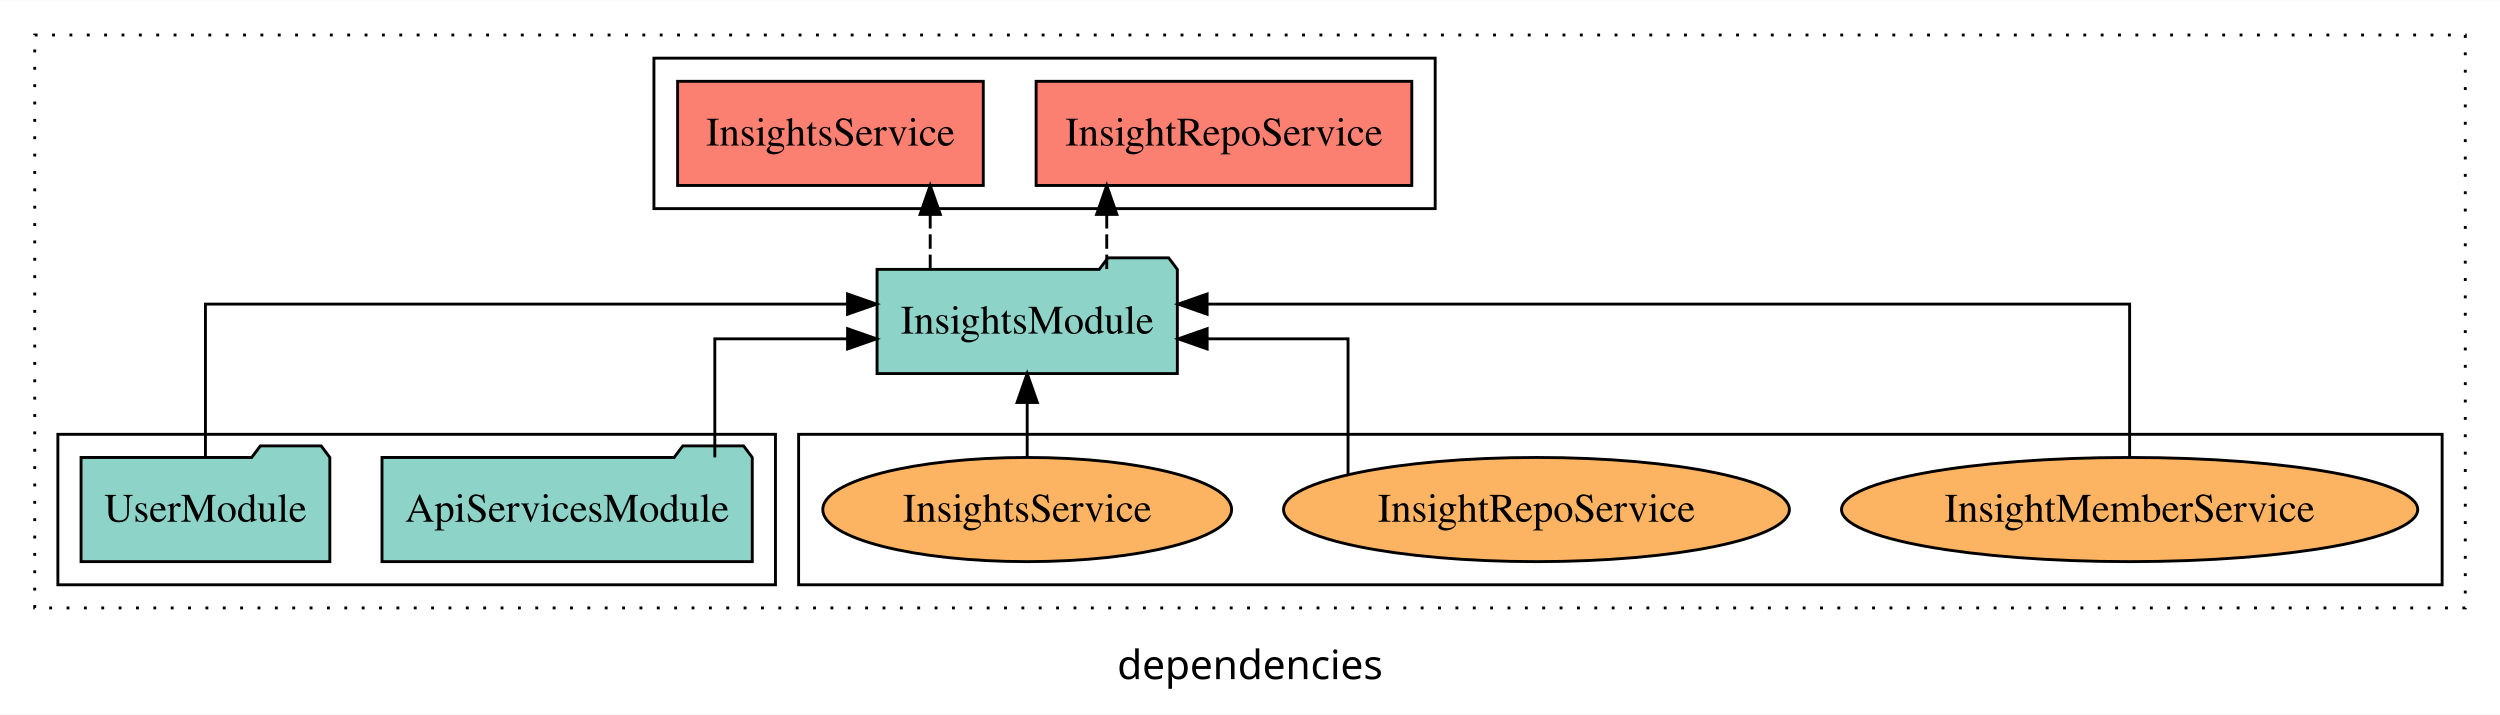
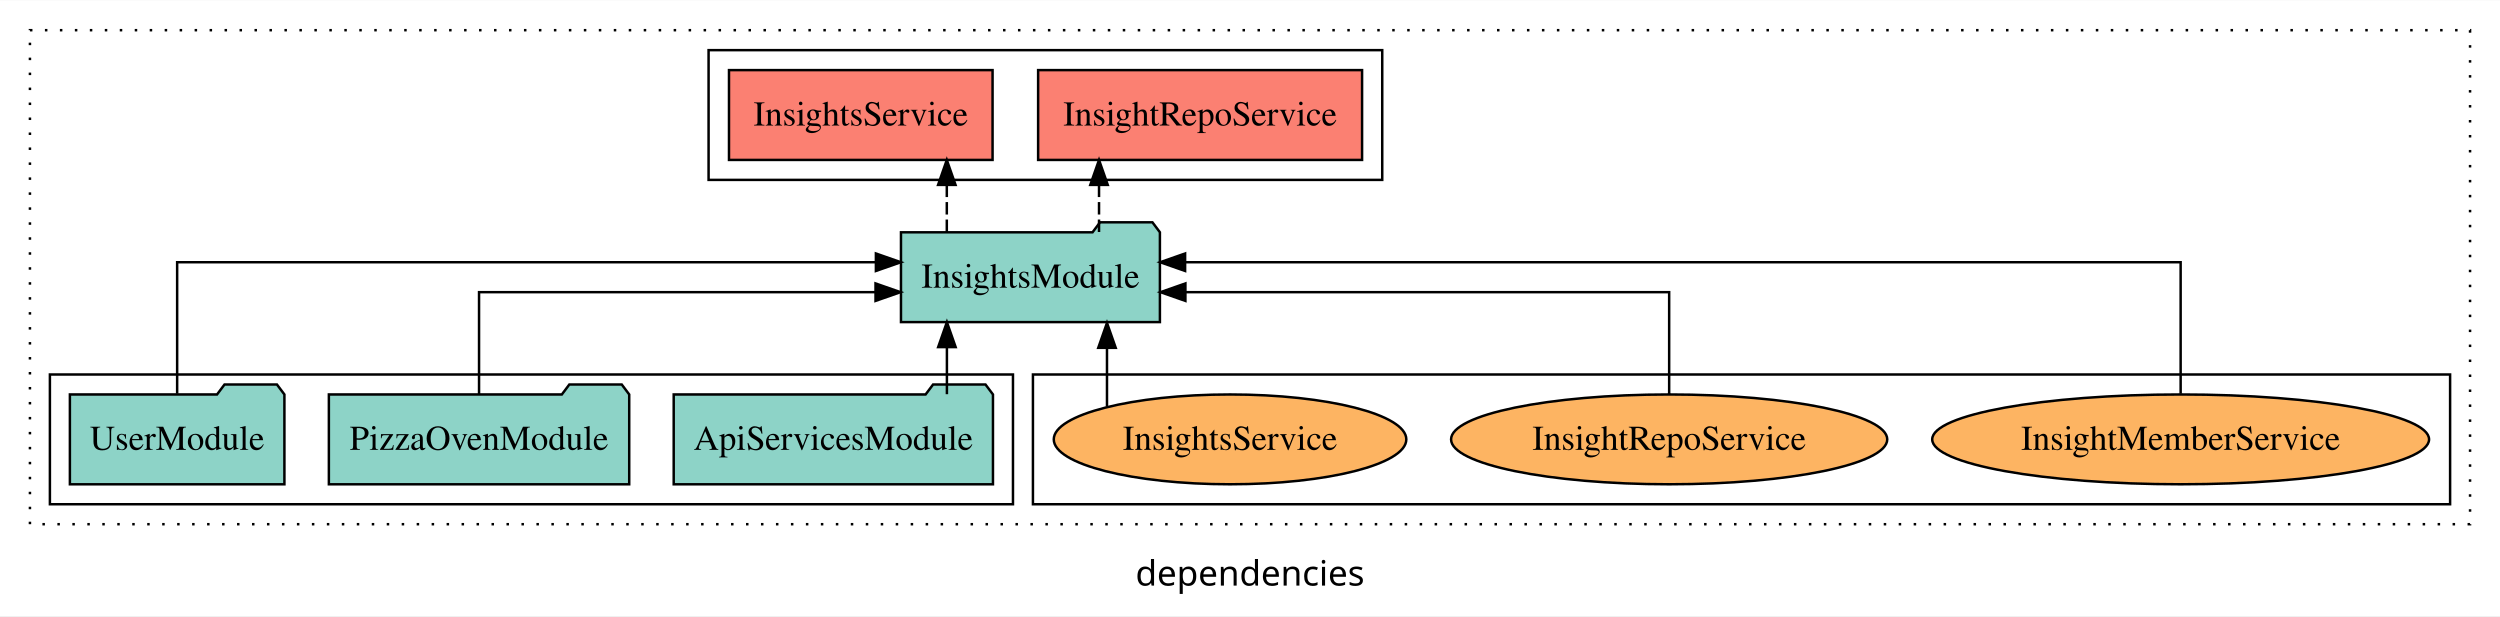
- <svg xmlns="http://www.w3.org/2000/svg" width="864pt" height="247pt" viewBox="0.00 0.00 864.00 246.80">
+ <svg xmlns="http://www.w3.org/2000/svg" width="1002pt" height="247pt" viewBox="0.00 0.00 1002.00 246.80">
  <g id="graph0" class="graph" transform="scale(1 1) rotate(0) translate(4 242.8)">
-     <polygon fill="white" stroke="transparent" points="-4,4 -4,-242.8 860,-242.8 860,4 -4,4" />
-     <text text-anchor="middle" x="428" y="-8.2" font-family="sans-serif" font-size="14.00">dependencies</text>
+     <polygon fill="white" stroke="transparent" points="-4,4 -4,-242.8 998,-242.8 998,4 -4,4" />
+     <text text-anchor="middle" x="497" y="-8.2" font-family="sans-serif" font-size="14.00">dependencies</text>
    <g id="clust1" class="cluster">
-       <polygon fill="none" stroke="black" stroke-dasharray="1,5" points="8,-32.8 8,-230.8 848,-230.8 848,-32.8 8,-32.8" />
+       <polygon fill="none" stroke="black" stroke-dasharray="1,5" points="8,-32.8 8,-230.8 986,-230.8 986,-32.8 8,-32.8" />
    </g>
    <g id="clust6" class="cluster">
-       <polygon fill="none" stroke="black" points="272,-40.8 272,-92.8 840,-92.8 840,-40.8 272,-40.8" />
+       <polygon fill="none" stroke="black" points="410,-40.8 410,-92.8 978,-92.8 978,-40.8 410,-40.8" />
    </g>
    <g id="clust4" class="cluster">
-       <polygon fill="none" stroke="black" points="222,-170.8 222,-222.8 492,-222.8 492,-170.8 222,-170.8" />
+       <polygon fill="none" stroke="black" points="280,-170.8 280,-222.8 550,-222.8 550,-170.8 280,-170.8" />
    </g>
    <g id="clust3" class="cluster">
-       <polygon fill="none" stroke="black" points="16,-40.8 16,-92.8 264,-92.8 264,-40.8 16,-40.8" />
+       <polygon fill="none" stroke="black" points="16,-40.8 16,-92.8 402,-92.8 402,-40.8 16,-40.8" />
    </g>
    <g id="node1" class="node">
-       <polygon fill="#8dd3c7" stroke="black" points="255.98,-84.8 252.98,-88.8 231.98,-88.8 228.98,-84.8 128.02,-84.8 128.02,-48.8 255.98,-48.8 255.98,-84.8" />
-       <text text-anchor="middle" x="192" y="-62.6" font-family="Times,serif" font-size="14.00">ApiServicesModule</text>
+       <polygon fill="#8dd3c7" stroke="black" points="393.98,-84.8 390.98,-88.8 369.98,-88.8 366.98,-84.8 266.02,-84.8 266.02,-48.8 393.98,-48.8 393.98,-84.8" />
+       <text text-anchor="middle" x="330" y="-62.6" font-family="Times,serif" font-size="14.00">ApiServicesModule</text>
+     </g>
+     <g id="node4" class="node">
+       <polygon fill="#8dd3c7" stroke="black" points="460.89,-149.8 457.89,-153.8 436.89,-153.8 433.89,-149.8 357.11,-149.8 357.11,-113.8 460.89,-113.8 460.89,-149.8" />
+       <text text-anchor="middle" x="409" y="-127.6" font-family="Times,serif" font-size="14.00">InsightsModule</text>
+     </g>
+     <g id="edge1" class="edge">
+       <path fill="none" stroke="black" d="M375.52,-84.91C375.52,-84.91 375.52,-103.79 375.52,-103.79" />
+       <polygon fill="black" stroke="black" points="372.02,-103.79 375.52,-113.79 379.02,-103.79 372.02,-103.79" />
+     </g>
+     <g id="node2" class="node">
+       <polygon fill="#8dd3c7" stroke="black" points="248.19,-84.8 245.19,-88.8 224.19,-88.8 221.19,-84.8 127.81,-84.8 127.81,-48.8 248.19,-48.8 248.19,-84.8" />
+       <text text-anchor="middle" x="188" y="-62.6" font-family="Times,serif" font-size="14.00">PizzaOvenModule</text>
+     </g>
+     <g id="edge2" class="edge">
+       <path fill="none" stroke="black" d="M188,-84.82C188,-102.17 188,-125.8 188,-125.8 188,-125.8 346.91,-125.8 346.91,-125.8" />
+       <polygon fill="black" stroke="black" points="346.91,-129.3 356.91,-125.8 346.91,-122.3 346.91,-129.3" />
    </g>
    <g id="node3" class="node">
-       <polygon fill="#8dd3c7" stroke="black" points="402.89,-149.8 399.89,-153.8 378.89,-153.8 375.89,-149.8 299.11,-149.8 299.11,-113.8 402.89,-113.8 402.89,-149.8" />
-       <text text-anchor="middle" x="351" y="-127.6" font-family="Times,serif" font-size="14.00">InsightsModule</text>
-     </g>
-     <g id="edge1" class="edge">
-       <path fill="none" stroke="black" d="M243.04,-84.82C243.04,-102.17 243.04,-125.8 243.04,-125.8 243.04,-125.8 288.92,-125.8 288.92,-125.8" />
-       <polygon fill="black" stroke="black" points="288.92,-129.3 298.92,-125.8 288.92,-122.3 288.92,-129.3" />
-     </g>
-     <g id="node2" class="node">
      <polygon fill="#8dd3c7" stroke="black" points="109.99,-84.8 106.99,-88.8 85.99,-88.8 82.99,-84.8 24.01,-84.8 24.01,-48.8 109.99,-48.8 109.99,-84.8" />
      <text text-anchor="middle" x="67" y="-62.6" font-family="Times,serif" font-size="14.00">UserModule</text>
    </g>
-     <g id="edge2" class="edge">
-       <path fill="none" stroke="black" d="M67,-85.08C67,-106.12 67,-137.8 67,-137.8 67,-137.8 288.91,-137.8 288.91,-137.8" />
-       <polygon fill="black" stroke="black" points="288.91,-141.3 298.91,-137.8 288.91,-134.3 288.91,-141.3" />
-     </g>
-     <g id="node4" class="node">
-       <polygon fill="#fb8072" stroke="black" points="483.92,-214.8 354.08,-214.8 354.08,-178.8 483.92,-178.8 483.92,-214.8" />
-       <text text-anchor="middle" x="419" y="-192.6" font-family="Times,serif" font-size="14.00">InsightRepoService </text>
-     </g>
    <g id="edge3" class="edge">
-       <path fill="none" stroke="black" stroke-dasharray="5,2" d="M378.49,-149.91C378.49,-149.91 378.49,-168.79 378.49,-168.79" />
-       <polygon fill="black" stroke="black" points="374.99,-168.79 378.49,-178.79 381.99,-168.79 374.99,-168.79" />
+       <path fill="none" stroke="black" d="M67,-85.08C67,-106.12 67,-137.8 67,-137.8 67,-137.8 347.06,-137.8 347.06,-137.8" />
+       <polygon fill="black" stroke="black" points="347.06,-141.3 357.06,-137.8 347.06,-134.3 347.06,-141.3" />
    </g>
    <g id="node5" class="node">
-       <polygon fill="#fb8072" stroke="black" points="335.82,-214.8 230.18,-214.8 230.18,-178.8 335.82,-178.8 335.82,-214.8" />
-       <text text-anchor="middle" x="283" y="-192.6" font-family="Times,serif" font-size="14.00">InsightsService </text>
+       <polygon fill="#fb8072" stroke="black" points="541.92,-214.8 412.08,-214.8 412.08,-178.8 541.92,-178.8 541.92,-214.8" />
+       <text text-anchor="middle" x="477" y="-192.6" font-family="Times,serif" font-size="14.00">InsightRepoService </text>
    </g>
    <g id="edge4" class="edge">
-       <path fill="none" stroke="black" stroke-dasharray="5,2" d="M317.48,-149.91C317.48,-149.91 317.48,-168.79 317.48,-168.79" />
-       <polygon fill="black" stroke="black" points="313.98,-168.79 317.48,-178.79 320.98,-168.79 313.98,-168.79" />
+       <path fill="none" stroke="black" stroke-dasharray="5,2" d="M436.49,-149.91C436.49,-149.91 436.49,-168.79 436.49,-168.79" />
+       <polygon fill="black" stroke="black" points="432.99,-168.79 436.49,-178.79 439.99,-168.79 432.99,-168.79" />
    </g>
    <g id="node6" class="node">
-       <ellipse fill="#fdb462" stroke="black" cx="732" cy="-66.8" rx="99.57" ry="18" />
-       <text text-anchor="middle" x="732" y="-62.6" font-family="Times,serif" font-size="14.00">InsightMemberService</text>
+       <polygon fill="#fb8072" stroke="black" points="393.82,-214.8 288.18,-214.8 288.18,-178.8 393.82,-178.8 393.82,-214.8" />
+       <text text-anchor="middle" x="341" y="-192.6" font-family="Times,serif" font-size="14.00">InsightsService </text>
    </g>
    <g id="edge5" class="edge">
-       <path fill="none" stroke="black" d="M732,-85.08C732,-106.12 732,-137.8 732,-137.8 732,-137.8 413.18,-137.8 413.18,-137.8" />
-       <polygon fill="black" stroke="black" points="413.18,-134.3 403.18,-137.8 413.18,-141.3 413.18,-134.3" />
+       <path fill="none" stroke="black" stroke-dasharray="5,2" d="M375.48,-149.91C375.48,-149.91 375.48,-168.79 375.48,-168.79" />
+       <polygon fill="black" stroke="black" points="371.98,-168.79 375.48,-178.79 378.98,-168.79 371.98,-168.79" />
    </g>
    <g id="node7" class="node">
-       <ellipse fill="#fdb462" stroke="black" cx="527" cy="-66.8" rx="87.41" ry="18" />
-       <text text-anchor="middle" x="527" y="-62.6" font-family="Times,serif" font-size="14.00">InsightRepoService</text>
+       <ellipse fill="#fdb462" stroke="black" cx="870" cy="-66.8" rx="99.57" ry="18" />
+       <text text-anchor="middle" x="870" y="-62.6" font-family="Times,serif" font-size="14.00">InsightMemberService</text>
    </g>
    <g id="edge6" class="edge">
-       <path fill="none" stroke="black" d="M461.88,-79.02C461.88,-96.31 461.88,-125.8 461.88,-125.8 461.88,-125.8 413.19,-125.8 413.19,-125.8" />
-       <polygon fill="black" stroke="black" points="413.19,-122.3 403.19,-125.8 413.19,-129.3 413.19,-122.3" />
+       <path fill="none" stroke="black" d="M870,-85.08C870,-106.12 870,-137.8 870,-137.8 870,-137.8 470.99,-137.8 470.99,-137.8" />
+       <polygon fill="black" stroke="black" points="470.99,-134.3 460.99,-137.8 470.99,-141.3 470.99,-134.3" />
    </g>
    <g id="node8" class="node">
-       <ellipse fill="#fdb462" stroke="black" cx="351" cy="-66.8" rx="70.65" ry="18" />
-       <text text-anchor="middle" x="351" y="-62.6" font-family="Times,serif" font-size="14.00">InsightsService</text>
+       <ellipse fill="#fdb462" stroke="black" cx="665" cy="-66.8" rx="87.41" ry="18" />
+       <text text-anchor="middle" x="665" y="-62.6" font-family="Times,serif" font-size="14.00">InsightRepoService</text>
    </g>
    <g id="edge7" class="edge">
-       <path fill="none" stroke="black" d="M351,-84.91C351,-84.91 351,-103.79 351,-103.79" />
-       <polygon fill="black" stroke="black" points="347.5,-103.79 351,-113.79 354.5,-103.79 347.5,-103.79" />
+       <path fill="none" stroke="black" d="M665,-84.82C665,-102.17 665,-125.8 665,-125.8 665,-125.8 471.11,-125.8 471.11,-125.8" />
+       <polygon fill="black" stroke="black" points="471.11,-122.3 461.11,-125.8 471.11,-129.3 471.11,-122.3" />
+     </g>
+     <g id="node9" class="node">
+       <ellipse fill="#fdb462" stroke="black" cx="489" cy="-66.8" rx="70.65" ry="18" />
+       <text text-anchor="middle" x="489" y="-62.6" font-family="Times,serif" font-size="14.00">InsightsService</text>
+     </g>
+     <g id="edge8" class="edge">
+       <path fill="none" stroke="black" d="M439.68,-79.95C439.68,-79.95 439.68,-103.49 439.68,-103.49" />
+       <polygon fill="black" stroke="black" points="436.18,-103.49 439.68,-113.49 443.18,-103.49 436.18,-103.49" />
    </g>
  </g>
</svg>
